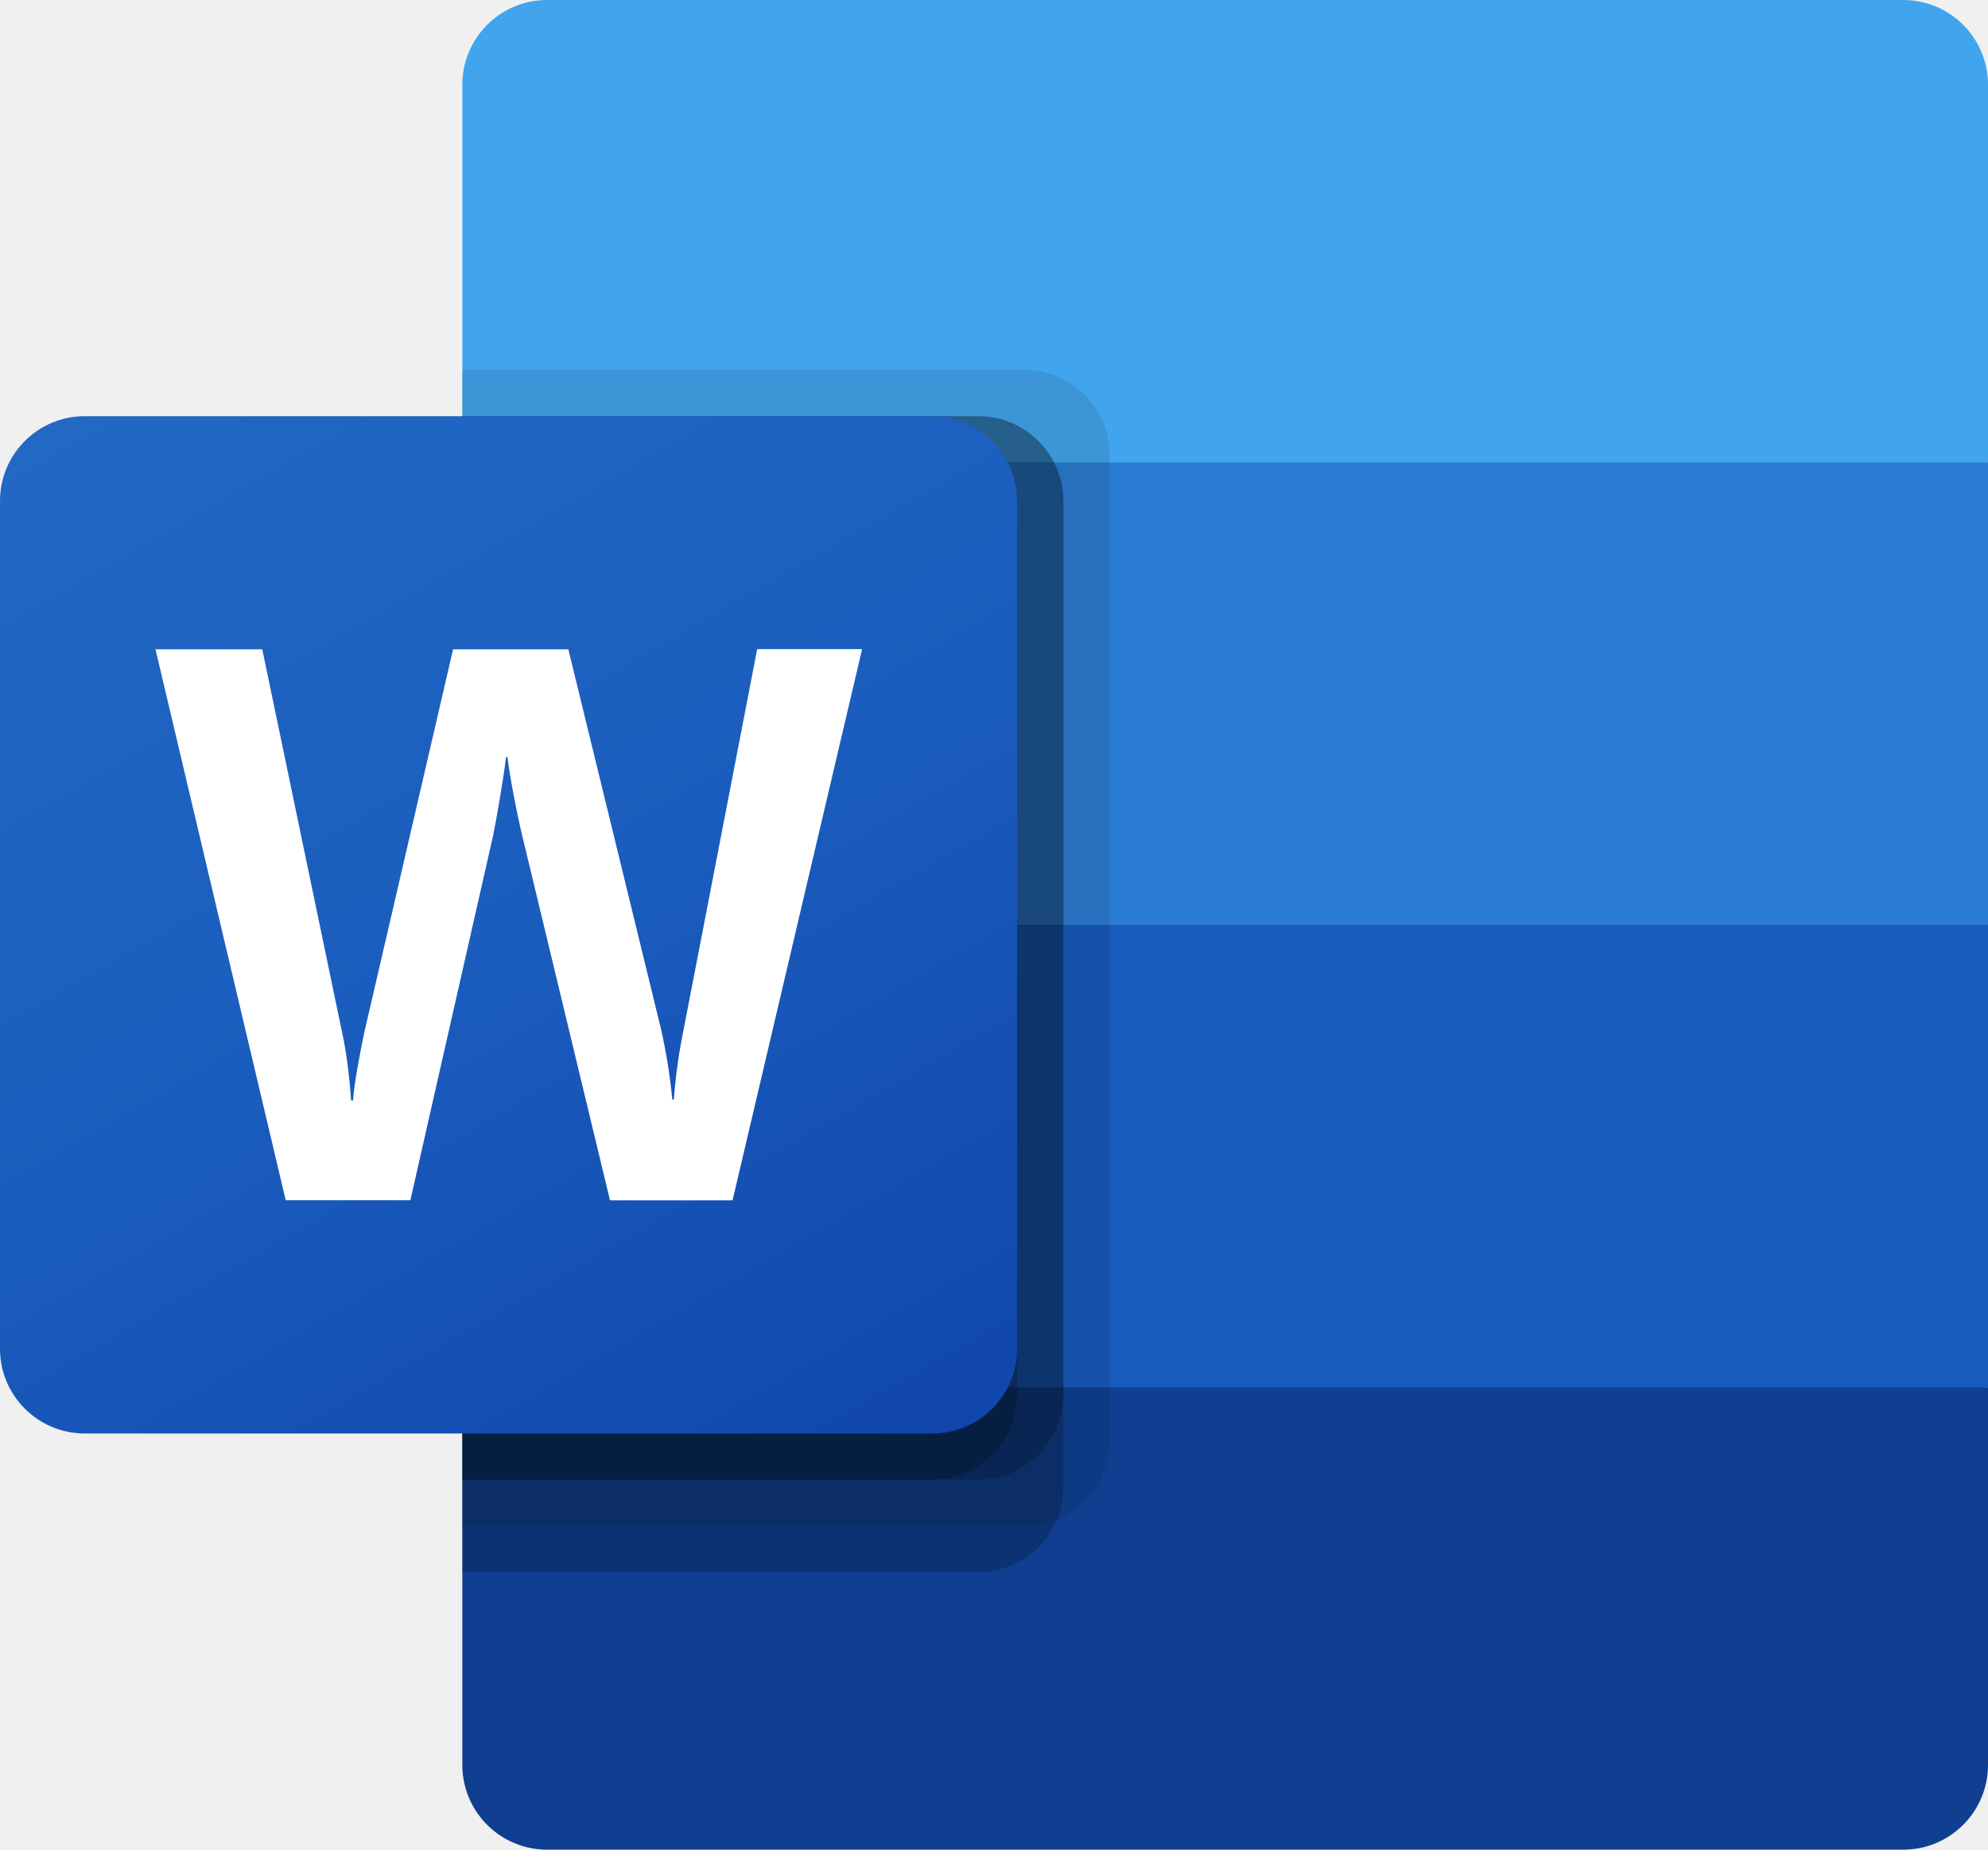
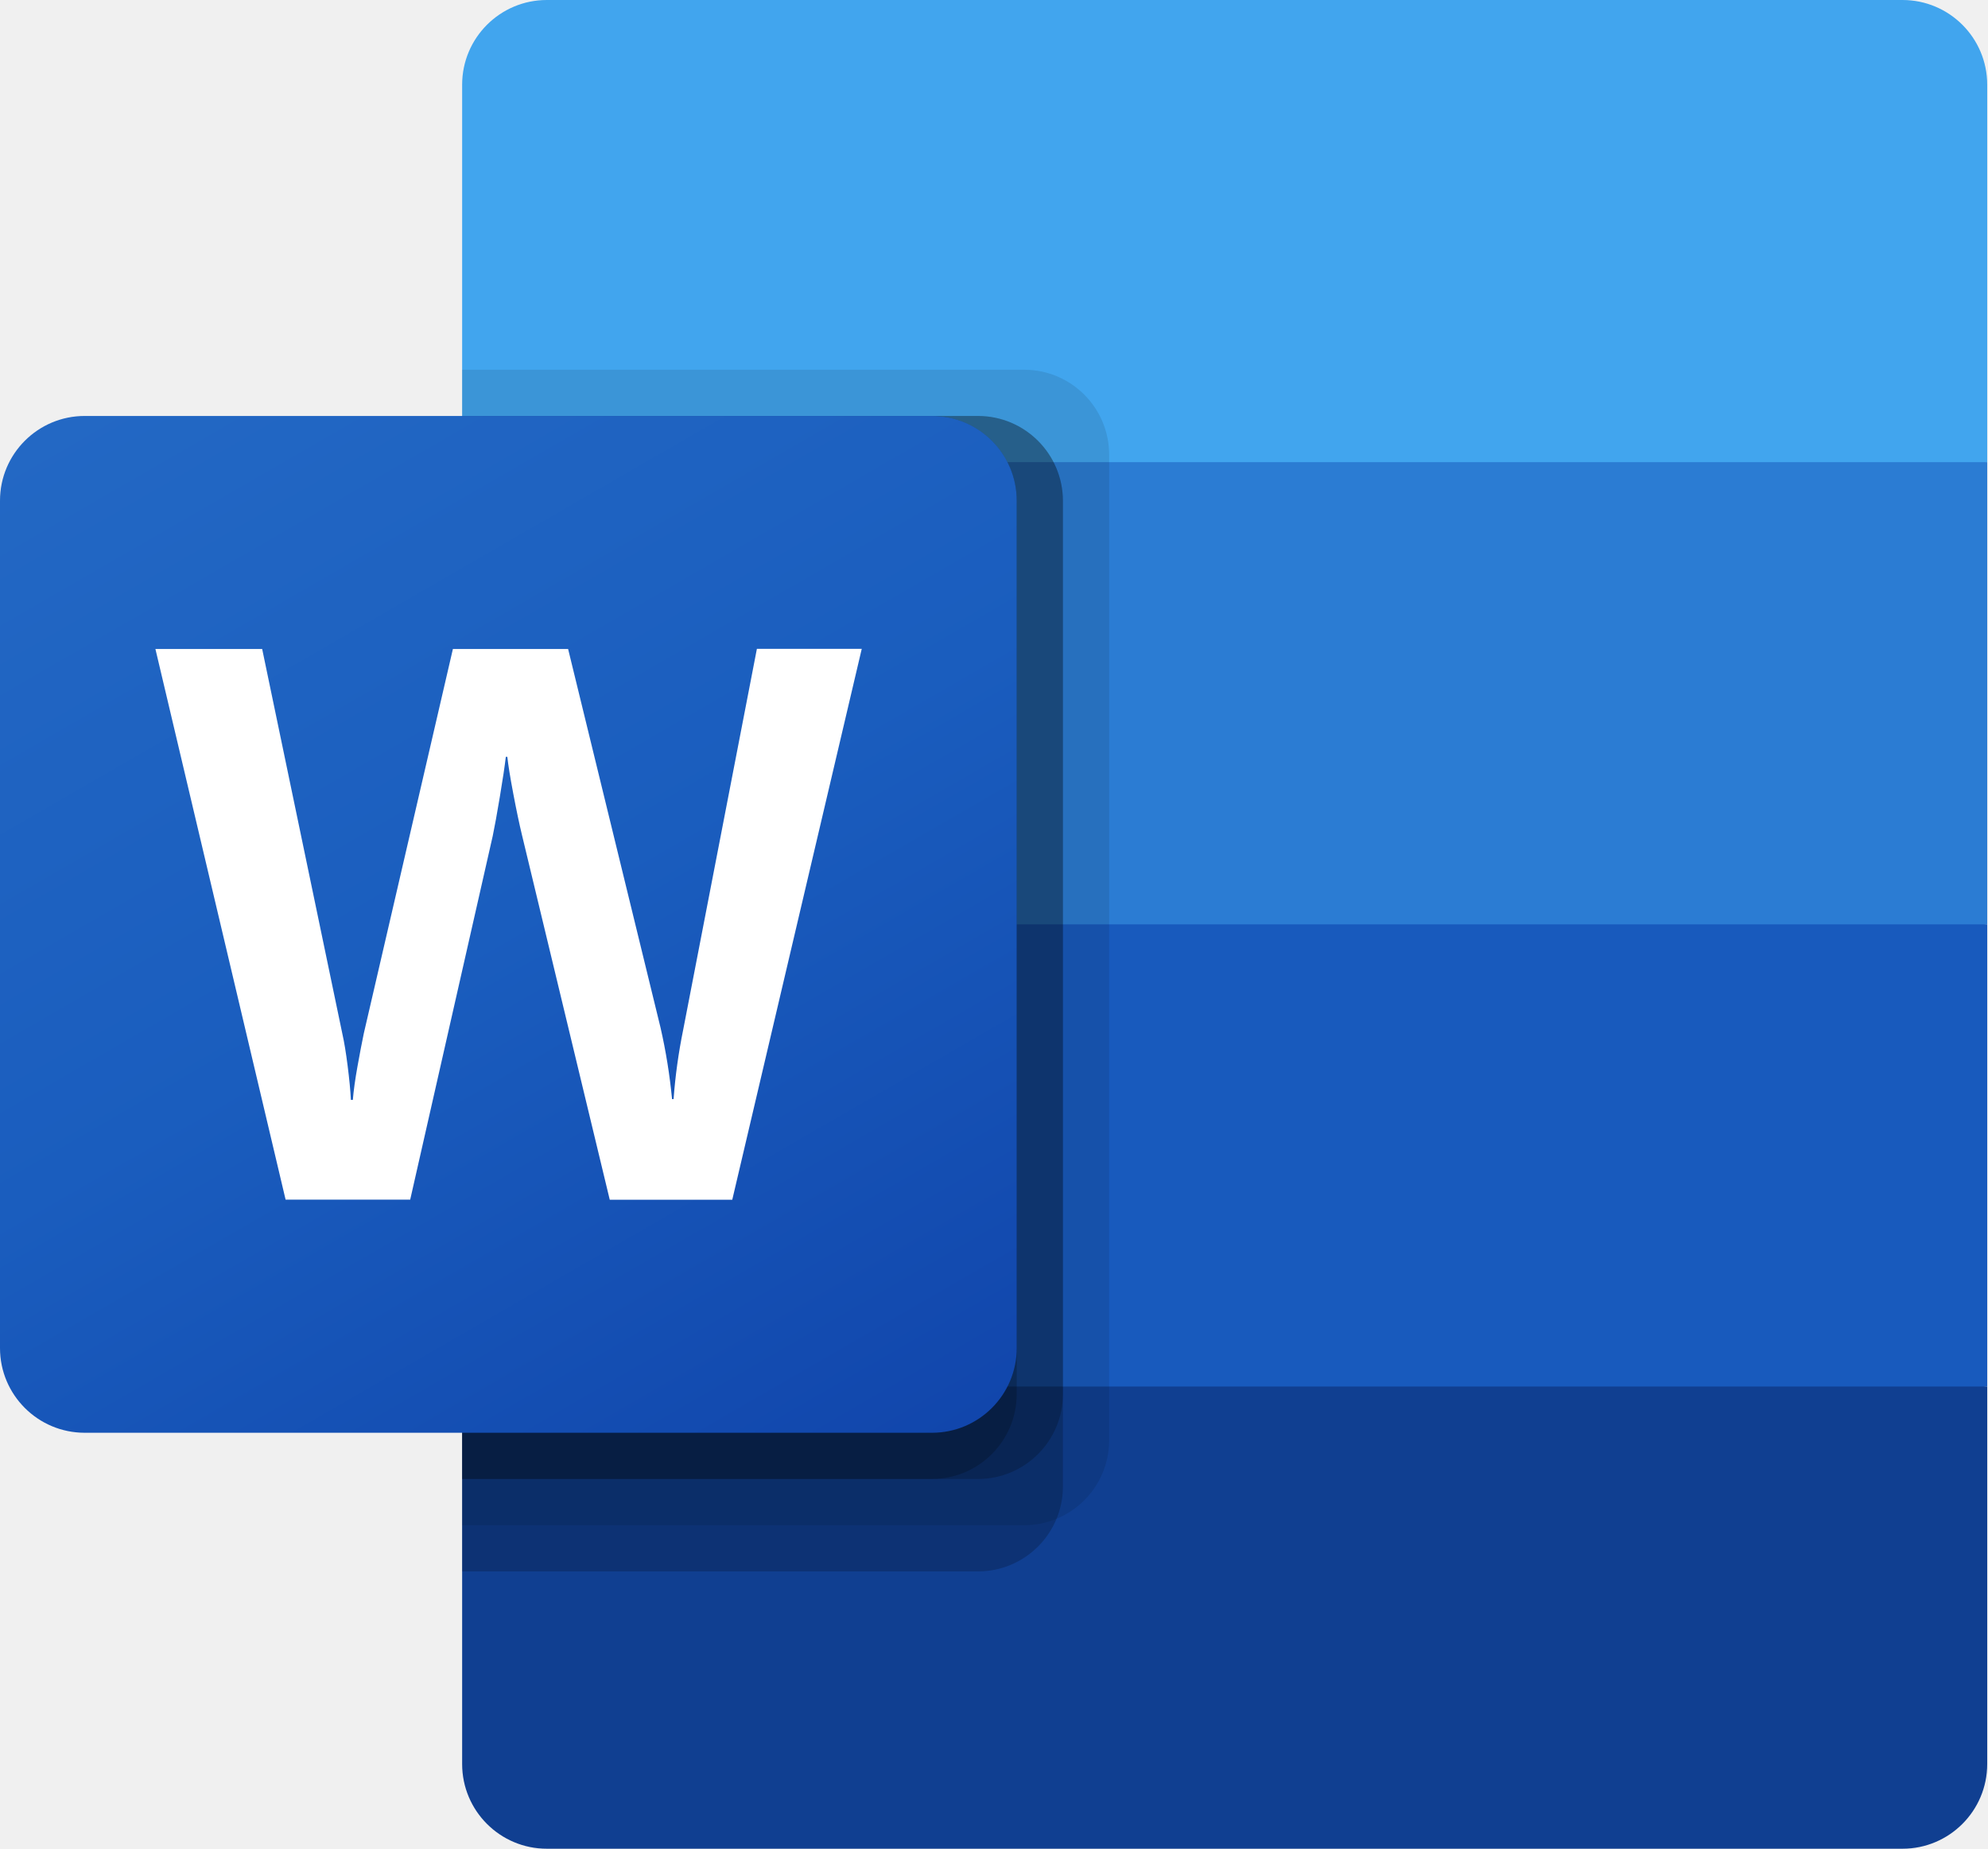
- <svg xmlns="http://www.w3.org/2000/svg" version="1.1" id="Livello_1" x="0px" y="0px" viewBox="0 0 1881.25 1750" enable-background="new 0 0 1881.25 1750" xml:space="preserve">
-   <path fill="#41A5EE" d="M1801.056,0H517.694C473.404,0,437.5,35.904,437.5,80.194c0,0,0,0,0,0V437.5l743.75,218.75l700-218.75  V80.194C1881.25,35.904,1845.346,0,1801.056,0L1801.056,0z" />
-   <path fill="#2B7CD3" d="M1881.25,437.5H437.5V875l743.75,131.25l700-131.25V437.5z" />
-   <path fill="#185ABD" d="M437.5,875v437.5l700,87.5l743.75-87.5V875H437.5z" />
-   <path fill="#103F91" d="M517.694,1750h1283.363c44.29,0,80.194-35.904,80.194-80.194l0,0V1312.5H437.5v357.306  C437.5,1714.096,473.404,1750,517.694,1750L517.694,1750z" />
-   <path opacity="0.1" enable-background="new    " d="M969.806,350H437.5v1093.75h532.306c44.23-0.144,80.05-35.964,80.194-80.194  V430.194C1049.856,385.964,1014.036,350.144,969.806,350z" />
-   <path opacity="0.2" enable-background="new    " d="M926.056,393.75H437.5V1487.5h488.556c44.23-0.144,80.05-35.964,80.194-80.194  V473.944C1006.106,429.714,970.286,393.894,926.056,393.75z" />
-   <path opacity="0.2" enable-background="new    " d="M926.056,393.75H437.5V1400h488.556c44.23-0.144,80.05-35.964,80.194-80.194  V473.944C1006.106,429.714,970.286,393.894,926.056,393.75z" />
-   <path opacity="0.2" enable-background="new    " d="M882.306,393.75H437.5V1400h444.806c44.23-0.144,80.05-35.964,80.194-80.194  V473.944C962.356,429.714,926.536,393.894,882.306,393.75z" />
-   <linearGradient id="SVGID_1_" gradientUnits="userSpaceOnUse" x1="167.206" y1="1420.912" x2="795.294" y2="333.088" gradientTransform="matrix(1 0 0 -1 0 1752)">
-     <stop offset="0" style="stop-color:#2368C4" />
-     <stop offset="0.5" style="stop-color:#1A5DBE" />
-     <stop offset="1" style="stop-color:#1146AC" />
-   </linearGradient>
-   <path fill="url(#SVGID_1_)" d="M80.194,393.75h802.112c44.29,0,80.194,35.904,80.194,80.194v802.113  c0,44.29-35.904,80.194-80.194,80.194H80.194c-44.29,0-80.194-35.904-80.194-80.194V473.944C0,429.654,35.904,393.75,80.194,393.75z  " />
-   <path fill="#FFFFFF" d="M329.088,1008.788c1.575,12.381,2.625,23.144,3.106,32.375h1.837c0.7-8.75,2.158-19.294,4.375-31.631  c2.217-12.338,4.215-22.765,5.994-31.281l84.35-363.913h109.069l87.5,358.444c5.084,22.288,8.723,44.881,10.894,67.637h1.444  c1.631-22.047,4.671-43.966,9.1-65.625l69.781-360.631h99.269l-122.588,521.5H577.238L494.113,790.3  c-2.406-9.931-5.162-22.925-8.181-38.894c-3.019-15.969-4.9-27.65-5.644-35h-1.444c-0.962,8.487-2.844,21.088-5.644,37.8  c-2.8,16.713-5.046,29.079-6.738,37.1l-78.138,344.269h-117.95L147.131,614.337h101.062l75.994,364.656  C325.894,986.475,327.513,996.45,329.088,1008.788z" />
+ <svg xmlns="http://www.w3.org/2000/svg" width="1882" height="1750" viewBox="0 0 1882 1750" fill="none">
+   <path d="M1801.06 0H517.694C473.404 0 437.5 35.904 437.5 80.194V437.5L1181.25 656.25L1881.25 437.5V80.194C1881.25 35.904 1845.35 0 1801.06 0Z" fill="#41A5EE" />
+   <path d="M1881.25 437.5H437.5V875L1181.25 1006.25L1881.25 875V437.5Z" fill="#2B7CD3" />
+   <path d="M437.5 875V1312.5L1137.5 1400L1881.25 1312.5V875H437.5Z" fill="#185ABD" />
+   <path d="M517.694 1750H1801.06C1845.35 1750 1881.25 1714.1 1881.25 1669.81V1312.5H437.5V1669.81C437.5 1714.1 473.404 1750 517.694 1750Z" fill="#103F91" />
+   <path opacity="0.1" d="M969.806 350H437.5V1443.75H969.806C1014.04 1443.61 1049.86 1407.79 1050 1363.56V430.194C1049.86 385.964 1014.04 350.144 969.806 350Z" fill="black" />
+   <path opacity="0.2" d="M926.056 393.75H437.5V1487.5H926.056C970.286 1487.36 1006.11 1451.54 1006.25 1407.31V473.944C1006.11 429.714 970.286 393.894 926.056 393.75Z" fill="black" />
+   <path opacity="0.2" d="M926.056 393.75H437.5V1400H926.056C970.286 1399.86 1006.11 1364.04 1006.25 1319.81V473.944C1006.11 429.714 970.286 393.894 926.056 393.75Z" fill="black" />
+   <path opacity="0.2" d="M882.306 393.75H437.5V1400H882.306C926.536 1399.86 962.356 1364.04 962.5 1319.81V473.944C962.356 429.714 926.536 393.894 882.306 393.75Z" fill="black" />
+   <path d="M80.194 393.75H882.306C926.596 393.75 962.5 429.654 962.5 473.944V1276.06C962.5 1320.35 926.596 1356.25 882.306 1356.25H80.194C35.904 1356.25 0 1320.35 0 1276.06V473.944C0 429.654 35.904 393.75 80.194 393.75Z" fill="url(#paint0_linear_512_523)" />
+   <path d="M329.088 1008.79C330.663 1021.17 331.713 1031.93 332.194 1041.16H334.031C334.731 1032.41 336.189 1021.87 338.406 1009.53C340.623 997.194 342.621 986.767 344.4 978.251L428.75 614.338H537.819L625.319 972.782C630.403 995.07 634.042 1017.66 636.213 1040.42H637.657C639.288 1018.37 642.328 996.453 646.757 974.794L716.538 614.163H815.807L693.219 1135.66H577.238L494.113 790.3C491.707 780.369 488.951 767.375 485.932 751.406C482.913 735.437 481.032 723.756 480.288 716.406H478.844C477.882 724.893 476 737.494 473.2 754.206C470.4 770.919 468.154 783.285 466.462 791.306L388.324 1135.58H270.374L147.131 614.337H248.193L324.187 978.993C325.894 986.475 327.513 996.45 329.088 1008.79Z" fill="white" />
+   <defs>
+     <linearGradient id="paint0_linear_512_523" x1="167.206" y1="331.088" x2="795.294" y2="1418.91" gradientUnits="userSpaceOnUse">
+       <stop stop-color="#2368C4" />
+       <stop offset="0.5" stop-color="#1A5DBE" />
+       <stop offset="1" stop-color="#1146AC" />
+     </linearGradient>
+   </defs>
</svg>
